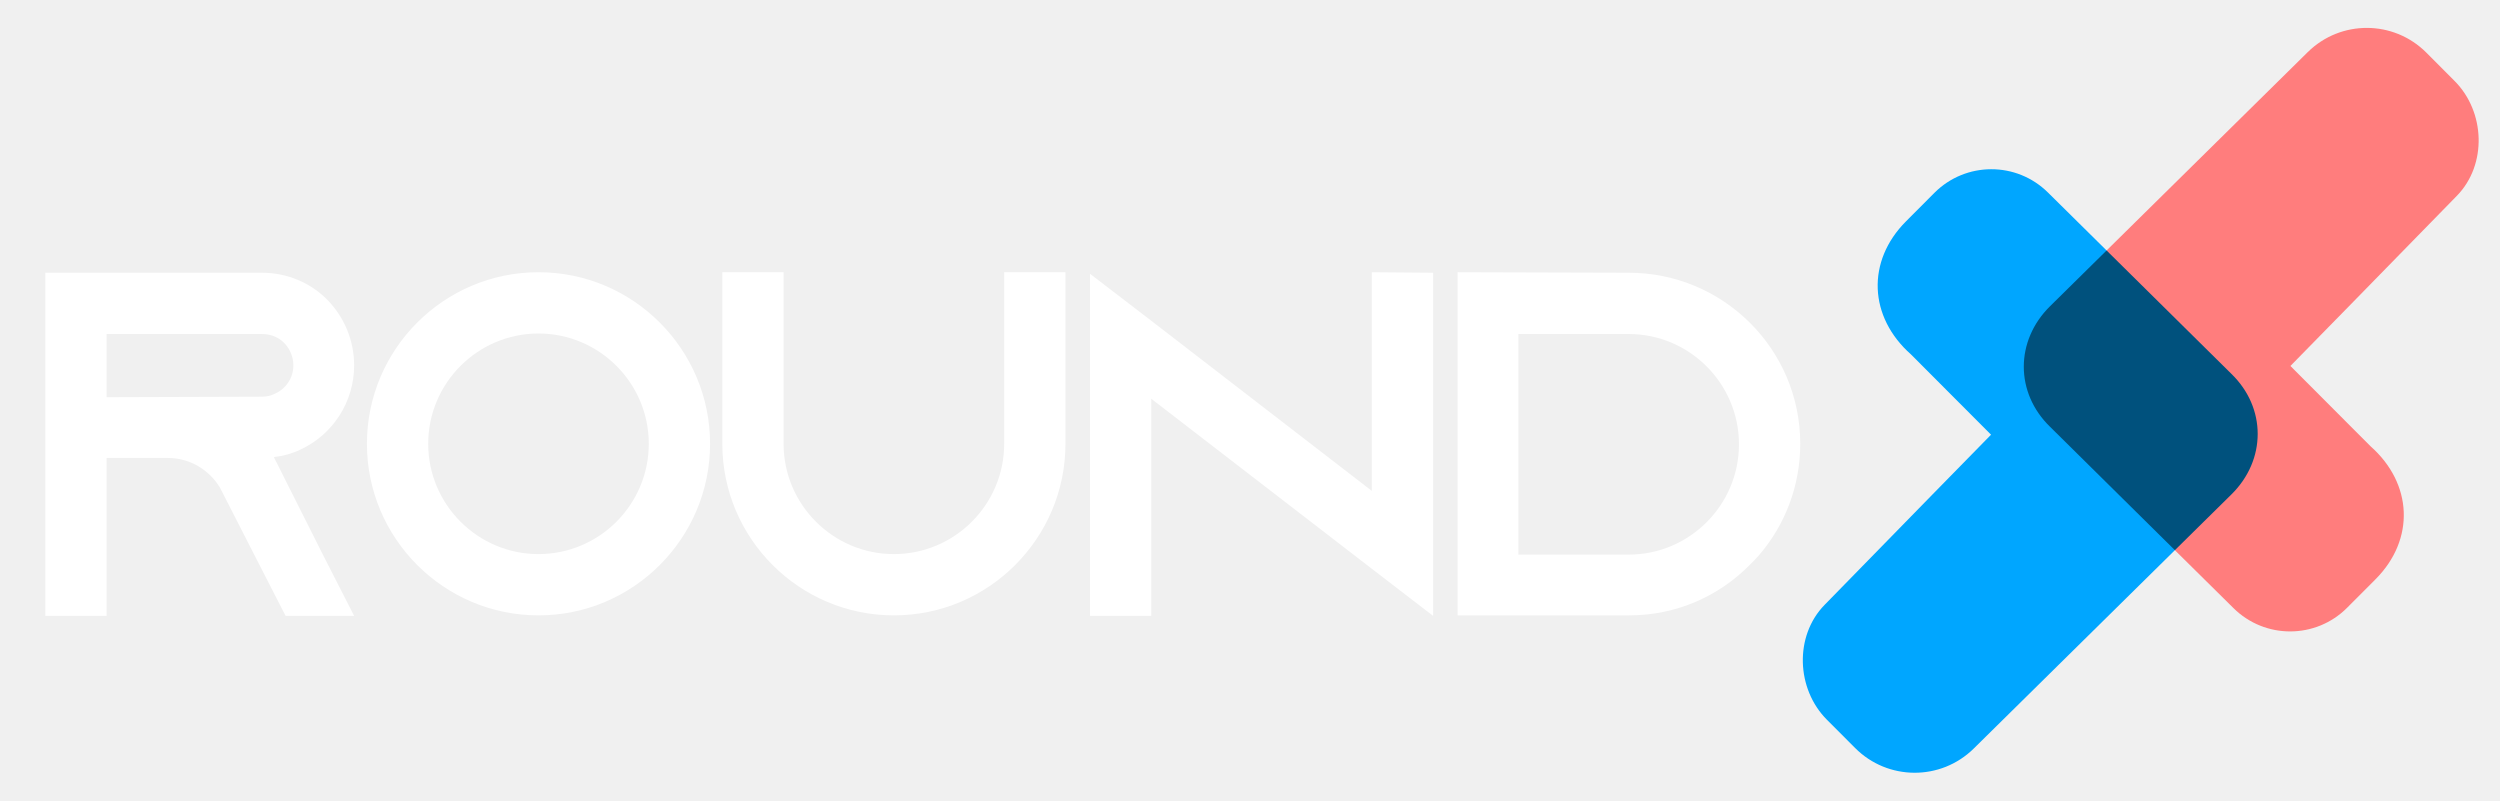
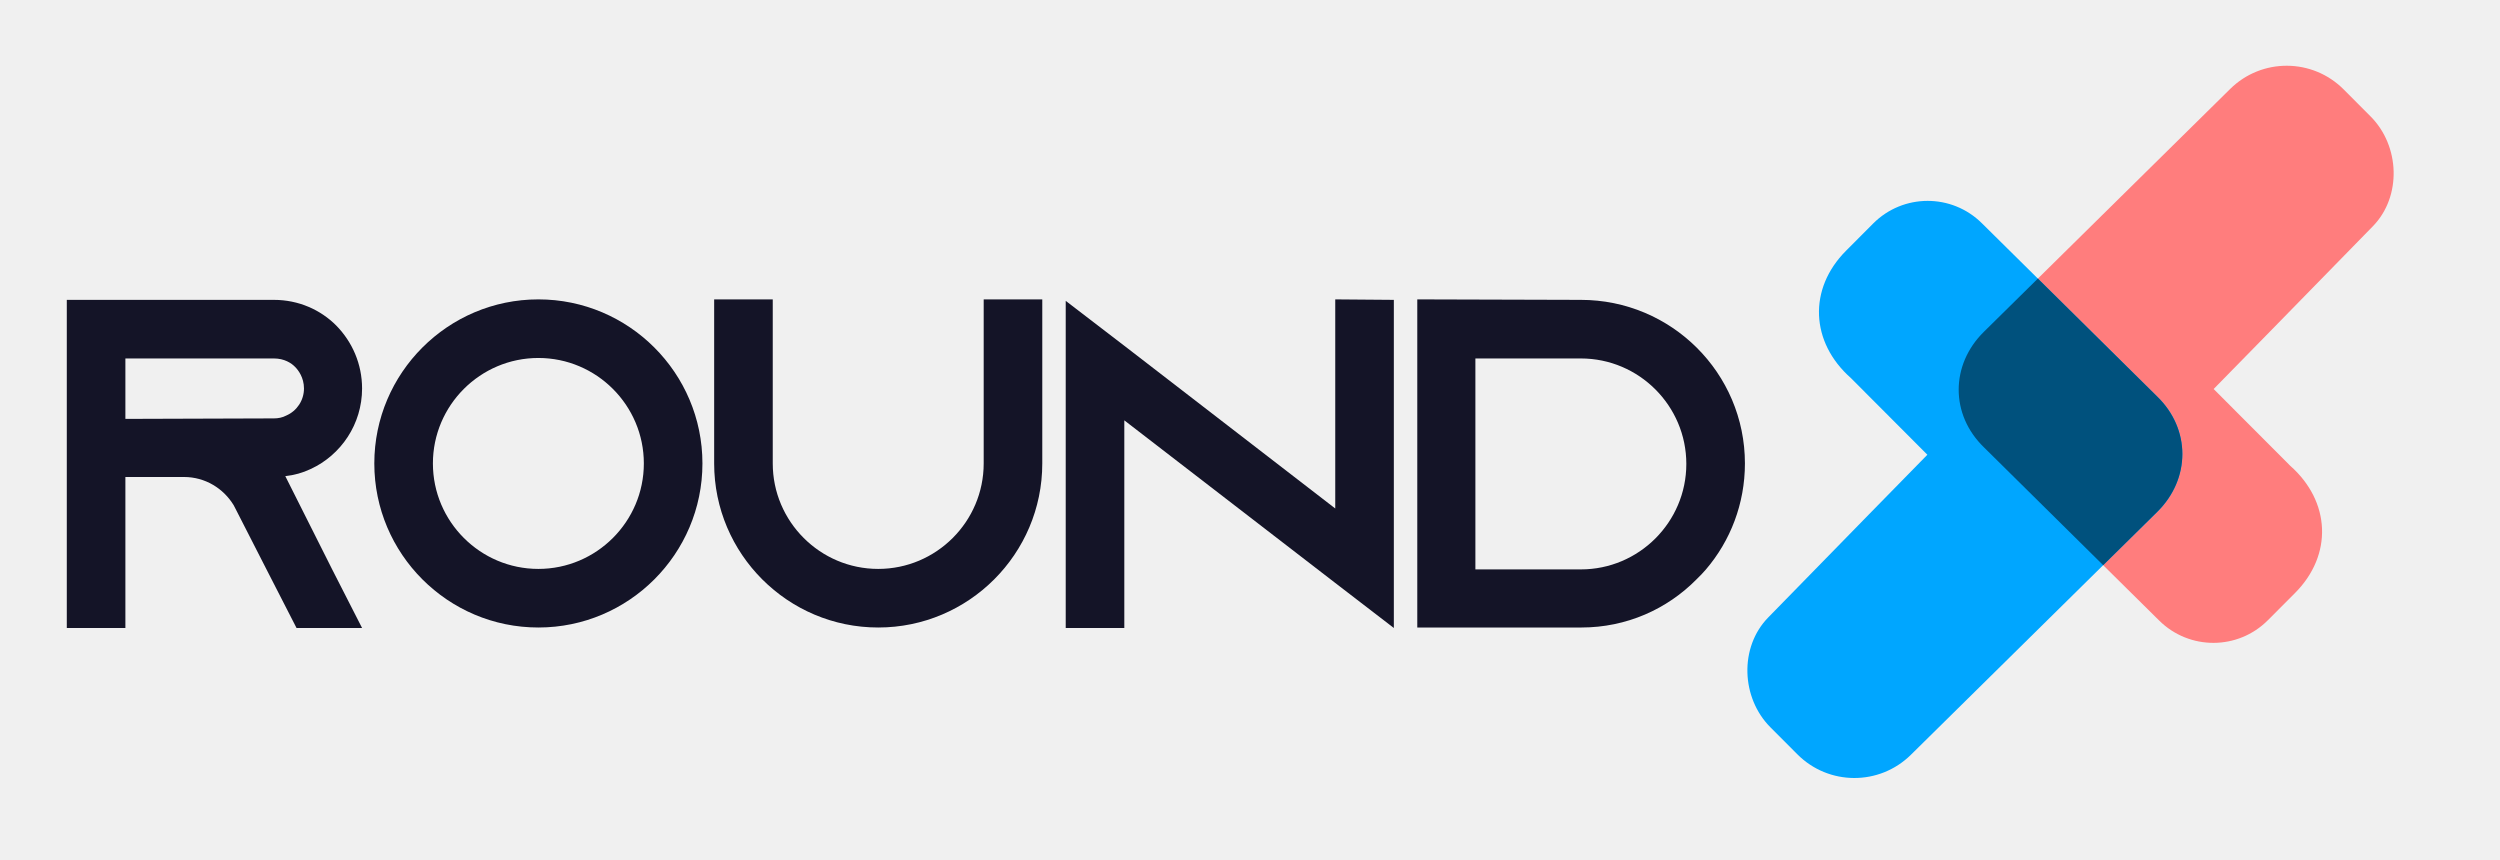
- <svg xmlns="http://www.w3.org/2000/svg" xmlns:xlink="http://www.w3.org/1999/xlink" width="306" height="98" viewBox="103 110 306 98">
+ <svg xmlns="http://www.w3.org/2000/svg" width="320" height="110" viewBox="100 105 320 110">
  <defs>
-     <filter id="filter-remove-color-and-invert-alpha" x="0%" y="0%" width="100%" height="100%">
-       <feColorMatrix color-interpolation-filters="sRGB" values="0 0 0 0 1 0 0 0 0 1 0 0 0 0 1 0 0 0 -1 1" />
-     </filter>
-     <filter id="filter-0" x="0%" y="0%" width="100%" height="100%">
-       <feImage xlink:href="#compositing-group-1" result="source" x="0" y="0" width="614.4" height="381.6" />
-       <feImage xlink:href="#compositing-group-2" result="destination" x="0" y="0" width="614.4" height="381.6" />
-       <feBlend in="source" in2="destination" mode="multiply" color-interpolation-filters="sRGB" />
-     </filter>
-     <filter id="filter-1" x="0%" y="0%" width="100%" height="100%">
-       <feImage xlink:href="#compositing-group-3" result="source" x="0" y="0" width="614.4" height="381.6" />
-       <feImage xlink:href="#compositing-group-4" result="destination" x="0" y="0" width="614.4" height="381.6" />
-       <feComposite in="source" in2="destination" operator="arithmetic" k1="0" k2="1" k3="1" k4="0" color-interpolation-filters="sRGB" />
-     </filter>
-     <filter id="filter-2" x="0%" y="0%" width="100%" height="100%">
-       <feImage xlink:href="#compositing-group-6" result="source" x="0" y="0" width="614.4" height="381.6" />
-       <feImage xlink:href="#compositing-group-7" result="destination" x="0" y="0" width="614.4" height="381.6" />
-       <feBlend in="source" in2="destination" mode="multiply" color-interpolation-filters="sRGB" />
-     </filter>
-     <filter id="filter-3" x="0%" y="0%" width="100%" height="100%">
-       <feImage xlink:href="#compositing-group-8" result="source" x="0" y="0" width="614.4" height="381.6" />
-       <feImage xlink:href="#compositing-group-9" result="destination" x="0" y="0" width="614.4" height="381.6" />
-       <feComposite in="source" in2="destination" operator="arithmetic" k1="0" k2="1" k3="1" k4="0" color-interpolation-filters="sRGB" />
-     </filter>
-     <g>
-       <g id="glyph-0-0">
-         <path d="M 30.906 -19.375 C 32.047 -19.5 33.125 -19.797 34.141 -20.281 C 38.047 -22.078 40.734 -26.047 40.734 -30.594 C 40.734 -33.719 39.484 -36.547 37.438 -38.641 C 35.406 -40.688 32.578 -41.938 29.453 -41.938 L 2.938 -41.938 L 2.938 0.062 L 10.438 0.062 L 10.438 -19.266 L 17.938 -19.266 C 20.641 -19.266 22.984 -17.812 24.297 -15.656 L 24.484 -15.297 L 28.5 -7.438 L 32.344 0.062 L 40.734 0.062 L 36.906 -7.438 Z M 10.438 -26.703 L 10.438 -34.438 L 29.453 -34.438 C 30.781 -34.438 31.688 -33.844 32.156 -33.359 C 32.578 -32.938 33.297 -31.984 33.297 -30.594 C 33.297 -29.094 32.406 -27.719 31.016 -27.125 C 30.547 -26.875 30 -26.766 29.453 -26.766 Z M 10.438 -26.703 " />
-       </g>
-       <g id="glyph-0-1">
-         <path d="M 22.5 -42 C 10.922 -42 1.5 -32.578 1.5 -21 C 1.5 -9.422 10.922 0 22.5 0 C 34.078 0 43.5 -9.422 43.5 -21 C 43.5 -32.578 34.078 -42 22.5 -42 Z M 22.5 -7.5 C 15.062 -7.5 9 -13.562 9 -21 C 9 -28.438 15.062 -34.5 22.5 -34.5 C 29.938 -34.5 36 -28.438 36 -21 C 36 -13.562 29.938 -7.5 22.5 -7.5 Z M 22.5 -7.5 " />
-       </g>
-       <g id="glyph-0-2">
-         <path d="M 37.5 -42 L 37.5 -21 C 37.5 -13.562 31.438 -7.5 24 -7.5 C 16.562 -7.5 10.5 -13.562 10.5 -21 L 10.5 -42 L 3 -42 L 3 -21 C 3 -9.422 12.422 0 24 0 C 35.578 0 45 -9.422 45 -21 L 45 -42 Z M 37.5 -42 " />
-       </g>
-       <g id="glyph-0-3">
-         <path d="M 37.5 -42 L 37.5 -15.234 L 10.5 -36.062 L 3 -41.812 L 3 0.062 L 10.5 0.062 L 10.5 -26.516 L 37.5 -5.703 L 45 0.062 L 45 -41.938 Z M 37.5 -42 " />
-       </g>
-       <g id="glyph-0-4">
-         <path d="M 3 -42 L 3 0 L 24 0 C 29.766 0 34.984 -2.344 38.766 -6.188 C 39.188 -6.594 39.594 -7.016 39.953 -7.438 C 43.078 -11.094 44.938 -15.844 44.938 -21 C 44.938 -32.578 35.516 -41.938 23.938 -41.938 Z M 10.438 -34.438 L 23.938 -34.438 C 31.375 -34.438 37.438 -28.375 37.438 -20.938 C 37.438 -13.5 31.375 -7.438 23.938 -7.438 L 10.438 -7.438 Z M 10.438 -34.438 " />
-       </g>
+     <g id="glyph-0-0">
+       <path d="M 30.906 -19.375 C 32.047 -19.5 33.125 -19.797 34.141 -20.281 C 38.047 -22.078 40.734 -26.047 40.734 -30.594 C 40.734 -33.719 39.484 -36.547 37.438 -38.641 C 35.406 -40.688 32.578 -41.938 29.453 -41.938 L 2.938 -41.938 L 2.938 0.062 L 10.438 0.062 L 10.438 -19.266 L 17.938 -19.266 C 20.641 -19.266 22.984 -17.812 24.297 -15.656 L 24.484 -15.297 L 28.5 -7.438 L 32.344 0.062 L 40.734 0.062 L 36.906 -7.438 Z M 10.438 -26.703 L 10.438 -34.438 L 29.453 -34.438 C 30.781 -34.438 31.688 -33.844 32.156 -33.359 C 32.578 -32.938 33.297 -31.984 33.297 -30.594 C 33.297 -29.094 32.406 -27.719 31.016 -27.125 C 30.547 -26.875 30 -26.766 29.453 -26.766 Z M 10.438 -26.703 " />
    </g>
-     <clipPath id="clip-0">
-       <path clip-rule="nonzero" d="M 0.711 0.418 L 56.387 0.418 L 56.387 74.289 L 0.711 74.289 Z M 0.711 0.418 " />
+     <g id="glyph-0-1">
+       <path d="M 22.5 -42 C 10.922 -42 1.5 -32.578 1.5 -21 C 1.5 -9.422 10.922 0 22.5 0 C 34.078 0 43.5 -9.422 43.5 -21 C 43.5 -32.578 34.078 -42 22.5 -42 Z M 22.5 -7.5 C 15.062 -7.5 9 -13.562 9 -21 C 9 -28.438 15.062 -34.5 22.5 -34.5 C 29.938 -34.5 36 -28.438 36 -21 C 36 -13.562 29.938 -7.5 22.5 -7.5 Z M 22.5 -7.5 " />
+     </g>
+     <g id="glyph-0-2">
+       <path d="M 37.5 -42 L 37.5 -21 C 37.5 -13.562 31.438 -7.5 24 -7.5 C 16.562 -7.5 10.5 -13.562 10.5 -21 L 10.5 -42 L 3 -42 L 3 -21 C 3 -9.422 12.422 0 24 0 C 35.578 0 45 -9.422 45 -21 L 45 -42 Z M 37.5 -42 " />
+     </g>
+     <g id="glyph-0-3">
+       <path d="M 37.5 -42 L 37.5 -15.234 L 10.5 -36.062 L 3 -41.812 L 3 0.062 L 10.5 0.062 L 10.5 -26.516 L 37.5 -5.703 L 45 0.062 L 45 -41.938 Z M 37.5 -42 " />
+     </g>
+     <g id="glyph-0-4">
+       <path d="M 3 -42 L 3 0 L 24 0 C 29.766 0 34.984 -2.344 38.766 -6.188 C 39.188 -6.594 39.594 -7.016 39.953 -7.438 C 43.078 -11.094 44.938 -15.844 44.938 -21 C 44.938 -32.578 35.516 -41.938 23.938 -41.938 Z M 10.438 -34.438 L 23.938 -34.438 C 31.375 -34.438 37.438 -28.375 37.438 -20.938 C 37.438 -13.5 31.375 -7.438 23.938 -7.438 L 10.438 -7.438 Z M 10.438 -34.438 " />
+     </g>
+     <path id="coral" d="M 26.371 71.426 C 30.23 75.254 36.449 75.238 40.285 71.391 L 43.758 67.91 C 48.629 63.023 48.316 56.191 43.148 51.617 L 33.348 41.793 C 33.348 41.793 46.422 28.461 53.73 20.957 C 57.438 17.152 57.195 10.672 53.441 6.91 L 49.988 3.445 C 45.984 -0.57 39.5 -0.598 35.465 3.383 L 3.93 34.477 C -0.352 38.699 -0.375 45.078 3.949 49.262 Z M 26.371 71.426 " />
+     <path id="blue" d="M 30.68 3.574 C 26.824 -0.254 20.605 -0.238 16.766 3.609 L 13.297 7.09 C 8.422 11.977 8.738 18.809 13.906 23.383 L 23.703 33.207 C 23.703 33.207 10.633 46.539 3.324 54.043 C -0.387 57.848 -0.141 64.328 3.609 68.09 L 7.066 71.555 C 11.07 75.57 17.551 75.598 21.59 71.617 L 53.121 40.523 C 57.406 36.301 57.43 29.922 53.102 25.738 Z M 30.68 3.574 " />
+     <clipPath id="overlap">
+       <use href="#coral" transform="translate(350 113)" />
    </clipPath>
-     <clipPath id="clip-1">
-       <rect x="0" y="0" width="57" height="75" />
-     </clipPath>
-     <g id="source-5" clip-path="url(#clip-1)">
-       <g clip-path="url(#clip-0)">
-         <path fill-rule="nonzero" fill="rgb(100%, 49.019%, 49.019%)" fill-opacity="1" d="M 26.371 71.426 C 30.23 75.254 36.449 75.238 40.285 71.391 L 43.758 67.91 C 48.629 63.023 48.316 56.191 43.148 51.617 L 33.348 41.793 C 33.348 41.793 46.422 28.461 53.73 20.957 C 57.438 17.152 57.195 10.672 53.441 6.91 L 49.988 3.445 C 45.984 -0.57 39.5 -0.598 35.465 3.383 L 3.93 34.477 C -0.352 38.699 -0.375 45.078 3.949 49.262 Z M 26.371 71.426 " />
-       </g>
-     </g>
-     <g id="compositing-group-0" transform="translate(51.2, 31.8)">
-       <rect x="-51.2" y="-31.8" width="614.4" height="381.6" fill="rgb(0%, 0%, 0%)" fill-opacity="0" />
-       <rect x="-51.2" y="-31.8" width="614.4" height="381.6" fill="rgb(100%, 100%, 100%)" fill-opacity="1" />
-     </g>
-     <mask id="mask-0">
-       <use xlink:href="#compositing-group-0" />
-     </mask>
-     <mask id="mask-1">
-       <use xlink:href="#compositing-group-0" filter="url(#filter-remove-color-and-invert-alpha)" />
-     </mask>
-     <mask id="mask-2">
-       <g transform="translate(51.2, 31.8)">
-         <rect x="-51.2" y="-31.8" width="614.4" height="381.6" fill="rgb(100%, 100%, 100%)" fill-opacity="1" />
-       </g>
-     </mask>
-     <g id="compositing-group-1" mask="url(#mask-2)">
-       <g transform="translate(51.2, 31.8)">
-         <use xlink:href="#source-5" transform="matrix(1, 0, 0, 1, 350, 113)" />
-       </g>
-     </g>
-     <g id="compositing-group-2" transform="translate(51.2, 31.8)">
- </g>
-     <g id="compositing-group-3" filter="url(#filter-0)" mask="url(#mask-0)">
-       <rect x="0" y="0" width="614.4" height="381.6" fill="rgb(0%, 0%, 0%)" fill-opacity="1" />
-     </g>
-     <g id="compositing-group-4" mask="url(#mask-1)">
-       <use xlink:href="#compositing-group-2" />
-     </g>
-     <clipPath id="clip-2">
-       <path clip-rule="nonzero" d="M 0.664 0.711 L 56.34 0.711 L 56.34 74.582 L 0.664 74.582 Z M 0.664 0.711 " />
-     </clipPath>
-     <clipPath id="clip-3">
-       <rect x="0" y="0" width="57" height="75" />
-     </clipPath>
-     <g id="source-8" clip-path="url(#clip-3)">
-       <g clip-path="url(#clip-2)">
-         <path fill-rule="nonzero" fill="rgb(0%, 65.099%, 100%)" fill-opacity="1" d="M 30.68 3.574 C 26.824 -0.254 20.605 -0.238 16.766 3.609 L 13.297 7.09 C 8.422 11.977 8.738 18.809 13.906 23.383 L 23.703 33.207 C 23.703 33.207 10.633 46.539 3.324 54.043 C -0.387 57.848 -0.141 64.328 3.609 68.09 L 7.066 71.555 C 11.07 75.57 17.551 75.598 21.59 71.617 L 53.121 40.523 C 57.406 36.301 57.43 29.922 53.102 25.738 Z M 30.68 3.574 " />
-       </g>
-     </g>
-     <g id="compositing-group-5" transform="translate(51.2, 31.8)">
-       <rect x="-51.2" y="-31.8" width="614.4" height="381.6" fill="rgb(0%, 0%, 0%)" fill-opacity="0" />
-       <rect x="-51.2" y="-31.8" width="614.4" height="381.6" fill="rgb(100%, 100%, 100%)" fill-opacity="1" />
-     </g>
-     <mask id="mask-3">
-       <use xlink:href="#compositing-group-5" />
-     </mask>
-     <mask id="mask-4">
-       <use xlink:href="#compositing-group-5" filter="url(#filter-remove-color-and-invert-alpha)" />
-     </mask>
-     <mask id="mask-5">
-       <g transform="translate(51.2, 31.8)">
-         <rect x="-51.2" y="-31.8" width="614.4" height="381.6" fill="rgb(100%, 100%, 100%)" fill-opacity="1" />
-       </g>
-     </mask>
-     <g id="compositing-group-6" mask="url(#mask-5)">
-       <g transform="translate(51.2, 31.8)">
-         <use xlink:href="#source-8" transform="matrix(1, 0, 0, 1, 323, 130)" />
-       </g>
-     </g>
-     <g id="compositing-group-7" transform="translate(51.2, 31.8)">
-       <g filter="url(#filter-1)" transform="translate(-51.2, -31.8)">
-         <rect x="0" y="0" width="614.4" height="381.6" fill="rgb(0%, 0%, 0%)" fill-opacity="1" />
-       </g>
-     </g>
-     <g id="compositing-group-8" filter="url(#filter-2)" mask="url(#mask-3)">
-       <rect x="0" y="0" width="614.4" height="381.6" fill="rgb(0%, 0%, 0%)" fill-opacity="1" />
-     </g>
-     <g id="compositing-group-9" mask="url(#mask-4)">
-       <use xlink:href="#compositing-group-7" />
-     </g>
  </defs>
-   <g filter="url(#filter-3)" transform="translate(-51.2, -31.8)">
-     <rect x="0" y="0" width="614.4" height="381.6" fill="rgb(0%, 0%, 0%)" fill-opacity="1" />
+   <g fill="#141427">
+     <use href="#glyph-0-0" x="105.612" y="185.321" />
+     <use href="#glyph-0-1" x="146.412" y="185.321" />
+     <use href="#glyph-0-2" x="188.412" y="185.321" />
+     <use href="#glyph-0-3" x="233.412" y="185.321" />
+     <use href="#glyph-0-4" x="278.412" y="185.321" />
  </g>
-   <g fill="#ffffff" fill-opacity="1">
-     <use xlink:href="#glyph-0-0" x="105.612" y="185.321" />
-     <use xlink:href="#glyph-0-1" x="146.412" y="185.321" />
-     <use xlink:href="#glyph-0-2" x="188.412" y="185.321" />
-     <use xlink:href="#glyph-0-3" x="233.412" y="185.321" />
-     <use xlink:href="#glyph-0-4" x="278.412" y="185.321" />
+   <use href="#coral" transform="translate(350 113)" fill="#ff7d7d" />
+   <use href="#blue" transform="translate(323 130)" fill="#00a6ff" />
+   <g clip-path="url(#overlap)">
+     <use href="#blue" transform="translate(323 130)" fill="#00517d" />
  </g>
</svg>
